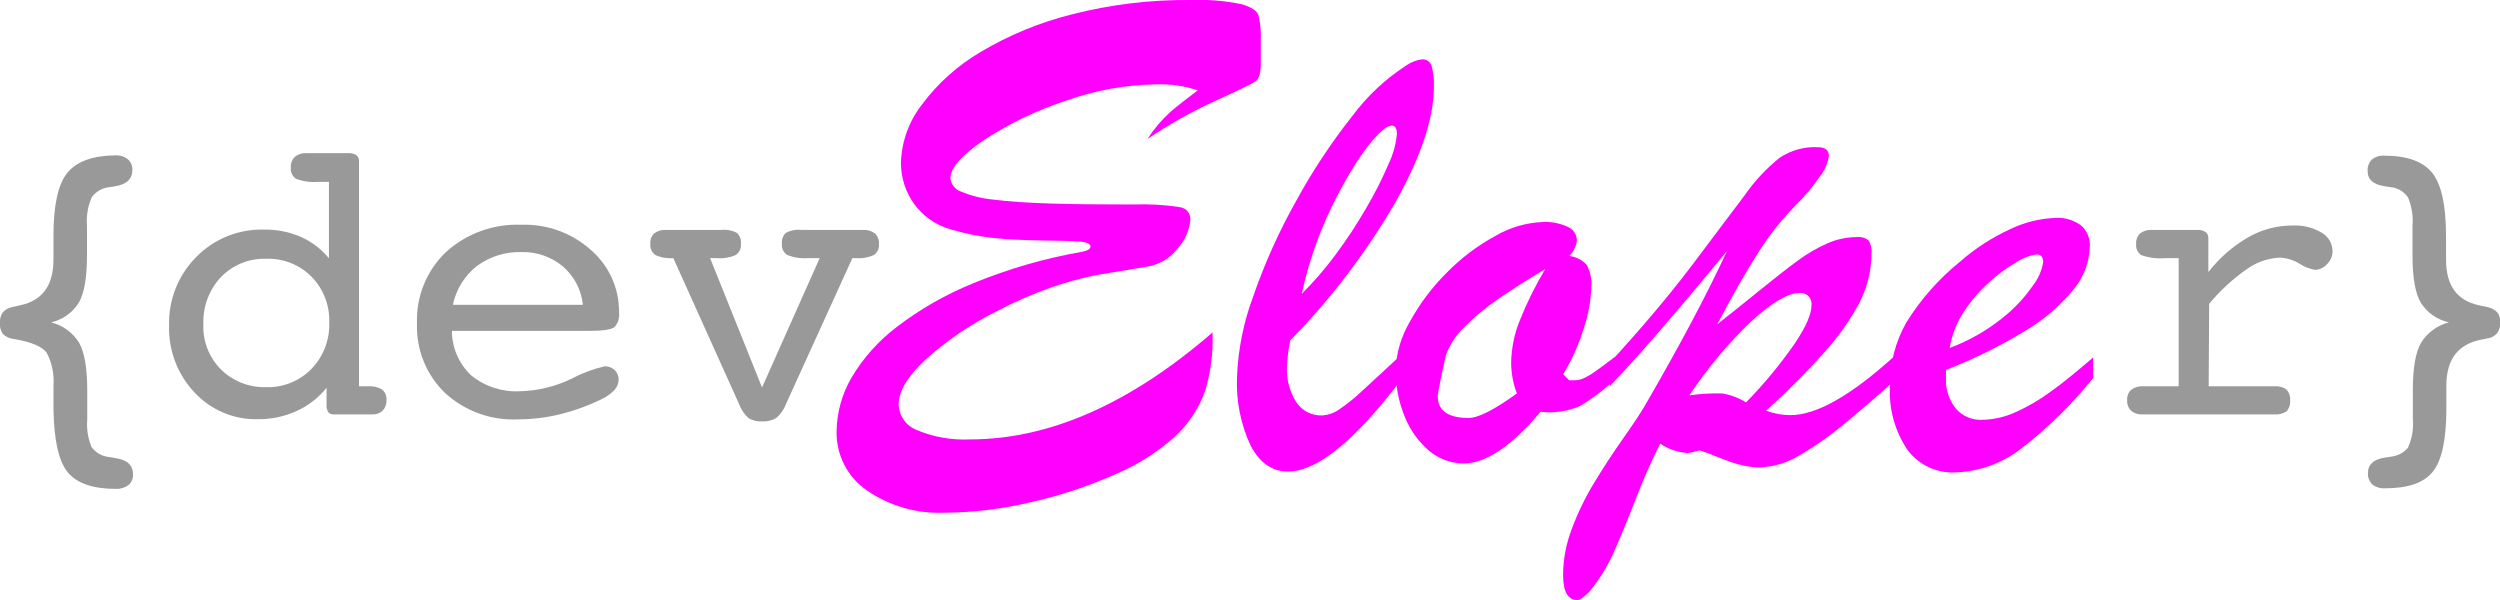
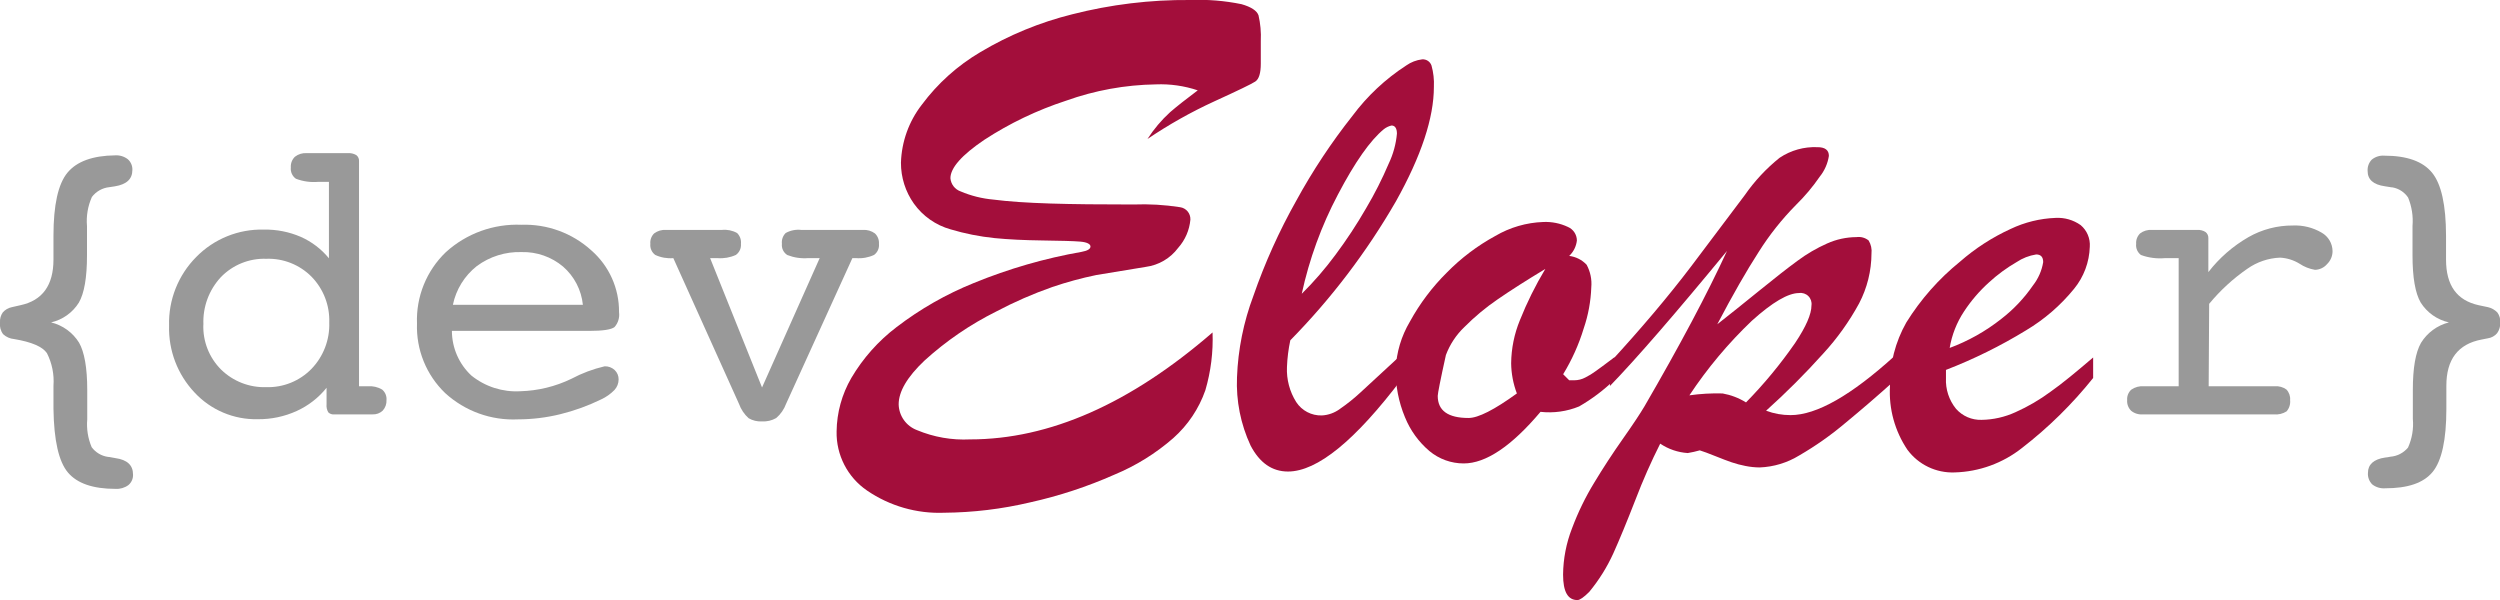
<svg xmlns="http://www.w3.org/2000/svg" id="Layer_1" data-name="Layer 1" viewBox="0 0 305.76 73.34">
  <defs>
-     <style>.cls-1{fill:#999999;}.cls-2{fill:#FF00FF;}</style>
+     <style>.cls-1{fill:#999999;}.cls-2{fill:#A30E3B;}</style>
  </defs>
  <path class="cls-1" d="M299.51,39.43A5.48,5.48,0,0,1,296.06,37q-1-1.72-1-5.77V27.64a7.5,7.5,0,0,0-.54-3.48,2.91,2.91,0,0,0-1.9-1.24c-.21,0-.53-.09-.95-.14q-2.1-.3-2.1-1.86a1.82,1.82,0,0,1,.51-1.4,2.17,2.17,0,0,1,1.54-.48q4.13,0,5.83,2.08t1.71,7.71v2.91c0,3.17,1.32,5,4,5.59l1.14.24a2.31,2.31,0,0,1,1.14.65,1.84,1.84,0,0,1,.35,1.21,2.07,2.07,0,0,1-.38,1.32,1.83,1.83,0,0,1-1.15.63l-.76.15q-4.31.82-4.3,5.66V50q0,5.67-1.68,7.72c-1.13,1.37-3.06,2-5.81,2a2.28,2.28,0,0,1-1.58-.48,1.81,1.81,0,0,1-.52-1.42c0-1,.7-1.66,2.1-1.86a5.23,5.23,0,0,0,.63-.1,3.12,3.12,0,0,0,2.17-1.12,7,7,0,0,0,.59-3.52V47.68c0-2.67.33-4.58,1-5.75A5.64,5.64,0,0,1,299.51,39.43Z" />
  <path class="cls-1" d="M270.13,47.24h8.1a2.14,2.14,0,0,1,1.41.4,1.66,1.66,0,0,1,.45,1.29,1.8,1.8,0,0,1-.43,1.38,2.44,2.44,0,0,1-1.57.37h-16a2,2,0,0,1-1.44-.44,1.65,1.65,0,0,1-.49-1.31,1.56,1.56,0,0,1,.5-1.27,2.37,2.37,0,0,1,1.55-.42h4.25V31.57h-1.66a6.84,6.84,0,0,1-2.95-.38,1.49,1.49,0,0,1-.59-1.37,1.61,1.61,0,0,1,.48-1.27,2.13,2.13,0,0,1,1.45-.43h5.56a1.69,1.69,0,0,1,1,.26.9.9,0,0,1,.34.75v4.15A16.78,16.78,0,0,1,275,29a10.81,10.81,0,0,1,5.42-1.42,6.4,6.4,0,0,1,3.52.87,2.63,2.63,0,0,1,1.34,2.26,2.2,2.2,0,0,1-.67,1.59,2,2,0,0,1-1.48.7,4.8,4.8,0,0,1-1.89-.75,5.06,5.06,0,0,0-2.38-.74,7.46,7.46,0,0,0-4,1.36,23,23,0,0,0-4.67,4.29Z" />
  <path class="cls-2" d="M154.2,5V7.79c0,1.15-.22,1.88-.67,2.18s-2.11,1.1-5,2.42A56.89,56.89,0,0,0,140.34,17a16.57,16.57,0,0,1,2.77-3.28q1.24-1.07,3.38-2.67a14.29,14.29,0,0,0-5.12-.73,34.11,34.11,0,0,0-11,2,42.31,42.31,0,0,0-10,4.79q-4.12,2.79-4.13,4.68a1.87,1.87,0,0,0,1.25,1.62,13.24,13.24,0,0,0,4,1c1.85.24,4.15.39,6.92.48s6.16.12,10.21.12a29.55,29.55,0,0,1,5.7.33,1.47,1.47,0,0,1,1.27,1.52,6,6,0,0,1-1.5,3.46,5.9,5.9,0,0,1-3.95,2.32q-3.83.62-6.07,1a44.6,44.6,0,0,0-5.36,1.46,50.23,50.23,0,0,0-6.87,3,38.75,38.75,0,0,0-8.77,6q-3.17,3-3.16,5.37a3.46,3.46,0,0,0,2.25,3.14,14.92,14.92,0,0,0,6.48,1.13q14.56,0,29.66-13.08a22.18,22.18,0,0,1-.88,7.07,14,14,0,0,1-3.92,5.85,26.11,26.11,0,0,1-7.2,4.47A54.75,54.75,0,0,1,126,61.44a47.39,47.39,0,0,1-10.52,1.27A15.62,15.62,0,0,1,106.05,60a8.54,8.54,0,0,1-3.73-7.24,13.33,13.33,0,0,1,1.8-6.53A21.59,21.59,0,0,1,109.66,40a40.45,40.45,0,0,1,9.45-5.39A63.81,63.81,0,0,1,132.3,30.8c.71-.13,1.07-.35,1.07-.65s-.42-.53-1.25-.6-2.37-.11-4.6-.14-4.19-.12-5.88-.29a29.06,29.06,0,0,1-5.38-1.07,8.26,8.26,0,0,1-4.49-3.15,8.59,8.59,0,0,1-1.58-5,12.16,12.16,0,0,1,2.55-7.09,24.26,24.26,0,0,1,7.17-6.44,41.39,41.39,0,0,1,11.22-4.62A56.37,56.37,0,0,1,145.55,0a26.13,26.13,0,0,1,6.29.51c1.19.34,1.88.8,2.08,1.36A11.39,11.39,0,0,1,154.2,5Z" />
  <path class="cls-2" d="M171.47,43.31v3q-8.57,11.35-13.94,11.36c-1.95,0-3.47-1.06-4.58-3.18a18,18,0,0,1-1.66-8.35,31.59,31.59,0,0,1,2-9.94,71.63,71.63,0,0,1,5.27-11.69,73.29,73.29,0,0,1,6.85-10.34A25.45,25.45,0,0,1,172,8a4.25,4.25,0,0,1,1.93-.74,1.12,1.12,0,0,1,1.15.76,8.21,8.21,0,0,1,.29,2.6q0,5.7-4.64,14a84.53,84.53,0,0,1-12.92,17,19.14,19.14,0,0,0-.41,3.28,7.42,7.42,0,0,0,1.13,4.27,3.61,3.61,0,0,0,3.14,1.64,4.05,4.05,0,0,0,2.21-.8,22.12,22.12,0,0,0,2.5-2C167.22,47.24,168.93,45.66,171.47,43.31Zm-12.26-7.38a40.89,40.89,0,0,0,4.12-4.76,58.47,58.47,0,0,0,3.75-5.7A46.14,46.14,0,0,0,169.85,20a10.75,10.75,0,0,0,1-3.65c0-.63-.22-1-.66-1a2.38,2.38,0,0,0-.94.45q-2.5,2.05-5.62,8A47.5,47.5,0,0,0,159.21,35.93Z" />
  <path class="cls-2" d="M197.47,43.68v2.75a21.8,21.8,0,0,1-4.34,3.28,9.62,9.62,0,0,1-4.72.66c-3.55,4.21-6.69,6.31-9.39,6.31a6.54,6.54,0,0,1-4.19-1.51,10.65,10.65,0,0,1-3-4.15,14.72,14.72,0,0,1-1.13-5.86,12.44,12.44,0,0,1,1.74-5.83,26.14,26.14,0,0,1,4.52-6,25.21,25.21,0,0,1,5.92-4.47,12.45,12.45,0,0,1,5.87-1.71,6.39,6.39,0,0,1,3,.6,1.82,1.82,0,0,1,1.11,1.66,3.07,3.07,0,0,1-.94,1.89,3.5,3.5,0,0,1,2.13,1.08,4.86,4.86,0,0,1,.57,2.77,17.33,17.33,0,0,1-.92,5,24.32,24.32,0,0,1-2.52,5.62l.74.74h.61a2.89,2.89,0,0,0,1.38-.35,8.28,8.28,0,0,0,1.21-.74C195.49,45.17,196.27,44.58,197.47,43.68ZM189,32.89c-2.27,1.37-4.22,2.61-5.83,3.72A28.05,28.05,0,0,0,179.1,40a9.18,9.18,0,0,0-2.26,3.42c-.68,3.07-1,4.72-1,5q0,2.7,3.77,2.7,1.77,0,5.91-3a10.77,10.77,0,0,1-.7-3.69,14.25,14.25,0,0,1,1.07-5.27A43.33,43.33,0,0,1,189,32.89Z" />
  <path class="cls-2" d="M196.9,47.21V44.34q5.74-6.24,9.91-11.73l6.58-8.74a21.79,21.79,0,0,1,4.26-4.57A7.72,7.72,0,0,1,222.29,18c.93,0,1.39.36,1.39,1.07a5.33,5.33,0,0,1-1.12,2.54,23.39,23.39,0,0,1-2.9,3.45,33.87,33.87,0,0,0-4.57,5.76q-2.24,3.47-5.06,8.84,2.21-1.73,5.1-4.08t4.72-3.69a18.87,18.87,0,0,1,3.61-2.11,8.87,8.87,0,0,1,3.59-.78,1.94,1.94,0,0,1,1.49.41,2.53,2.53,0,0,1,.35,1.6,13.28,13.28,0,0,1-1.51,6.09A30.82,30.82,0,0,1,223,43.23a91.55,91.55,0,0,1-7,7,8.38,8.38,0,0,0,3,.54q4.76,0,12.75-7.26v3q-3.1,2.79-6.09,5.25a39.07,39.07,0,0,1-5.6,3.94,10,10,0,0,1-4.84,1.47,9.18,9.18,0,0,1-1.74-.18,12.72,12.72,0,0,1-1.7-.45c-.52-.18-1.19-.43-2-.76s-1.45-.56-1.89-.7a13.85,13.85,0,0,1-1.47.33,6.82,6.82,0,0,1-3.37-1.15,73.13,73.13,0,0,0-3,6.79q-1.62,4.16-2.73,6.62a21.17,21.17,0,0,1-2.95,4.72c-.68.68-1.16,1-1.44,1-1.17,0-1.76-1-1.76-3.12a16,16,0,0,1,1.09-5.64A32.68,32.68,0,0,1,195,59q1.58-2.62,3.47-5.31c1.26-1.79,2.14-3.12,2.66-4q6.48-11.16,10.09-19Q201.74,42.21,196.9,47.21Zm16.65,2a55.43,55.43,0,0,0,6-7.26q2-3,2-4.59a1.34,1.34,0,0,0-1.52-1.52q-2,0-5.76,3.38a53.2,53.2,0,0,0-7.65,9.13,24.27,24.27,0,0,1,4.06-.23A8.18,8.18,0,0,1,213.55,49.22Z" />
  <path class="cls-2" d="M238,45.24v1A5.53,5.53,0,0,0,239.23,50a4,4,0,0,0,3.12,1.35,10.33,10.33,0,0,0,4.16-.94,22.85,22.85,0,0,0,4.28-2.5c1.43-1,3.16-2.44,5.21-4.19v2.51a51.38,51.38,0,0,1-8.69,8.55,13.88,13.88,0,0,1-8.25,3A6.85,6.85,0,0,1,233.28,55a12.62,12.62,0,0,1-2.13-7.75,15.4,15.4,0,0,1,2-7.81A29.78,29.78,0,0,1,239.72,32a25.53,25.53,0,0,1,6.19-4,14,14,0,0,1,5.5-1.35,4.84,4.84,0,0,1,3.06.88,3.16,3.16,0,0,1,1.12,2.65,8.52,8.52,0,0,1-1.92,5.14,22.28,22.28,0,0,1-5.89,5.09A60.8,60.8,0,0,1,238,45.24Zm.41-2.67A23.24,23.24,0,0,0,244.77,39a18.19,18.19,0,0,0,3.87-4.09,6.26,6.26,0,0,0,1.25-2.85c0-.62-.28-.94-.86-.94a6,6,0,0,0-2.4.94,19.19,19.19,0,0,0-3.36,2.47,18.32,18.32,0,0,0-3.06,3.56A11.54,11.54,0,0,0,238.45,42.57Z" />
  <path class="cls-1" d="M40.87,50.68a.89.89,0,0,1-.72-.25,1.65,1.65,0,0,1-.21-1v-2a10,10,0,0,1-3.66,2.84,11.17,11.17,0,0,1-4.76,1A10.22,10.22,0,0,1,23.79,48a11.43,11.43,0,0,1-3.11-8.17A11.45,11.45,0,0,1,24,31.43a11.18,11.18,0,0,1,8.27-3.35,10.89,10.89,0,0,1,4.52.89,9.35,9.35,0,0,1,3.44,2.62V22.24H38.94a6.16,6.16,0,0,1-2.75-.38,1.49,1.49,0,0,1-.62-1.38,1.66,1.66,0,0,1,.5-1.31,2.1,2.1,0,0,1,1.45-.44h5a1.82,1.82,0,0,1,1.06.24.87.87,0,0,1,.33.76V47.24H45a3,3,0,0,1,1.73.4,1.51,1.51,0,0,1,.54,1.29,1.78,1.78,0,0,1-.46,1.29,1.69,1.69,0,0,1-1.25.46Zm-16-11a7.41,7.41,0,0,0,2.17,5.52,7.54,7.54,0,0,0,5.52,2.15,7.41,7.41,0,0,0,5.54-2.24,7.79,7.79,0,0,0,2.17-5.67,7.64,7.64,0,0,0-2.16-5.59,7.43,7.43,0,0,0-5.55-2.2A7.36,7.36,0,0,0,27,33.91,8,8,0,0,0,24.88,39.72Z" />
  <path class="cls-1" d="M55.27,40.48a7.48,7.48,0,0,0,2.38,5.45,8.74,8.74,0,0,0,6,1.92,15.32,15.32,0,0,0,6.23-1.52,16.77,16.77,0,0,1,4.07-1.53,1.72,1.72,0,0,1,1.23.46,1.55,1.55,0,0,1,.48,1.15,1.92,1.92,0,0,1-.51,1.29,5.52,5.52,0,0,1-1.63,1.15,25,25,0,0,1-5,1.81,21.81,21.81,0,0,1-5.16.63,12.33,12.33,0,0,1-8.91-3.21A11.24,11.24,0,0,1,51,39.58a11.49,11.49,0,0,1,3.54-8.75,12.94,12.94,0,0,1,9.23-3.34,12.1,12.1,0,0,1,8.55,3.13,9.9,9.9,0,0,1,3.39,7.56A2.27,2.27,0,0,1,75.16,40c-.39.31-1.42.47-3.12.47H55.27Zm.12-3.2h15.9a7.17,7.17,0,0,0-2.43-4.68,7.58,7.58,0,0,0-5.07-1.77,8.73,8.73,0,0,0-5.47,1.71A8.12,8.12,0,0,0,55.39,37.28Z" />
  <path class="cls-1" d="M82.35,31.57a4.37,4.37,0,0,1-2.21-.39,1.49,1.49,0,0,1-.6-1.36A1.58,1.58,0,0,1,80,28.55a2.17,2.17,0,0,1,1.46-.43h6.84a3.11,3.11,0,0,1,1.85.38,1.61,1.61,0,0,1,.47,1.32A1.5,1.5,0,0,1,90,31.18a4.55,4.55,0,0,1-2.25.39h-.9l6.35,15.82,7.05-15.82H98.83a5.74,5.74,0,0,1-2.54-.38,1.44,1.44,0,0,1-.66-1.37,1.61,1.61,0,0,1,.46-1.32A3.17,3.17,0,0,1,98,28.12h7.54a2.22,2.22,0,0,1,1.47.43,1.61,1.61,0,0,1,.49,1.27,1.49,1.49,0,0,1-.6,1.36,4.39,4.39,0,0,1-2.21.39h-.44L96.14,49.39a4.18,4.18,0,0,1-1.21,1.74,3.11,3.11,0,0,1-1.74.41,2.91,2.91,0,0,1-1.63-.39,4.34,4.34,0,0,1-1.18-1.76Z" />
  <path class="cls-1" d="M6.25,39.43a5.58,5.58,0,0,1,3.42,2.48c.65,1.14,1,3.07,1,5.77v3.61a7.13,7.13,0,0,0,.54,3.4,3,3,0,0,0,2,1.19c.22,0,.52.1.91.15,1.43.2,2.15.86,2.15,2a1.58,1.58,0,0,1-.57,1.3,2.4,2.4,0,0,1-1.58.46q-4.12,0-5.81-2T6.54,50V47.19a7.59,7.59,0,0,0-.8-4c-.54-.79-1.86-1.36-4-1.72a2.27,2.27,0,0,1-1.36-.6A2,2,0,0,1,0,39.43a1.92,1.92,0,0,1,.34-1.22,2,2,0,0,1,1.1-.64l1.05-.24q4.05-.86,4.05-5.59V28.83q0-5.64,1.71-7.71T14.09,19a2.3,2.3,0,0,1,1.55.48,1.66,1.66,0,0,1,.55,1.31c0,1.12-.72,1.77-2.15,2l-.66.1a3.07,3.07,0,0,0-2.14,1.2,7.18,7.18,0,0,0-.6,3.56v3.59q0,4.06-1,5.78A5.44,5.44,0,0,1,6.25,39.43Z" />
</svg>
